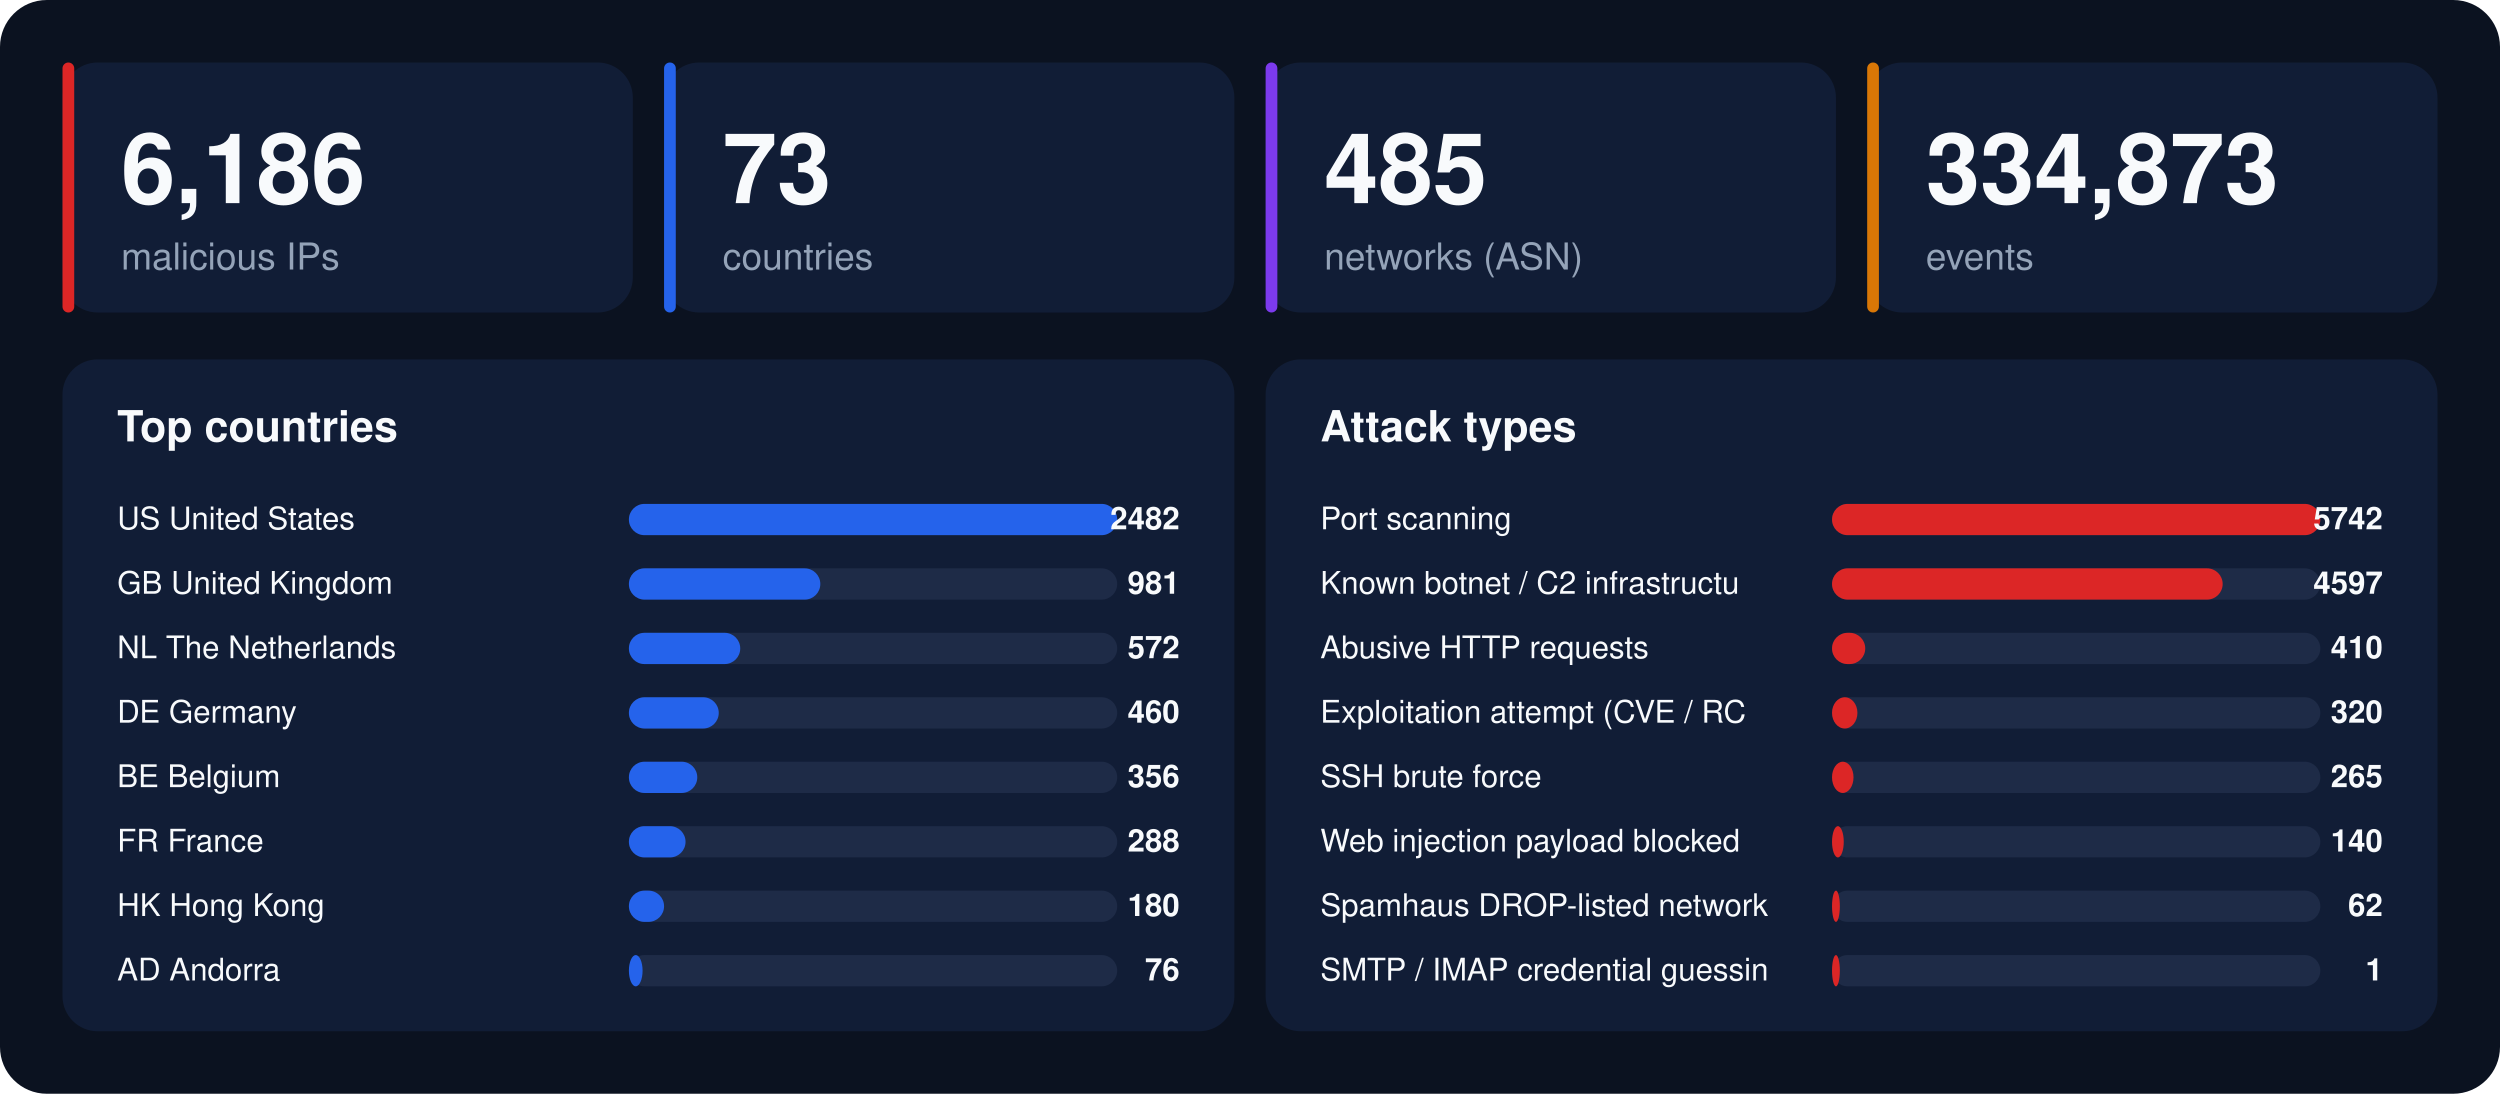
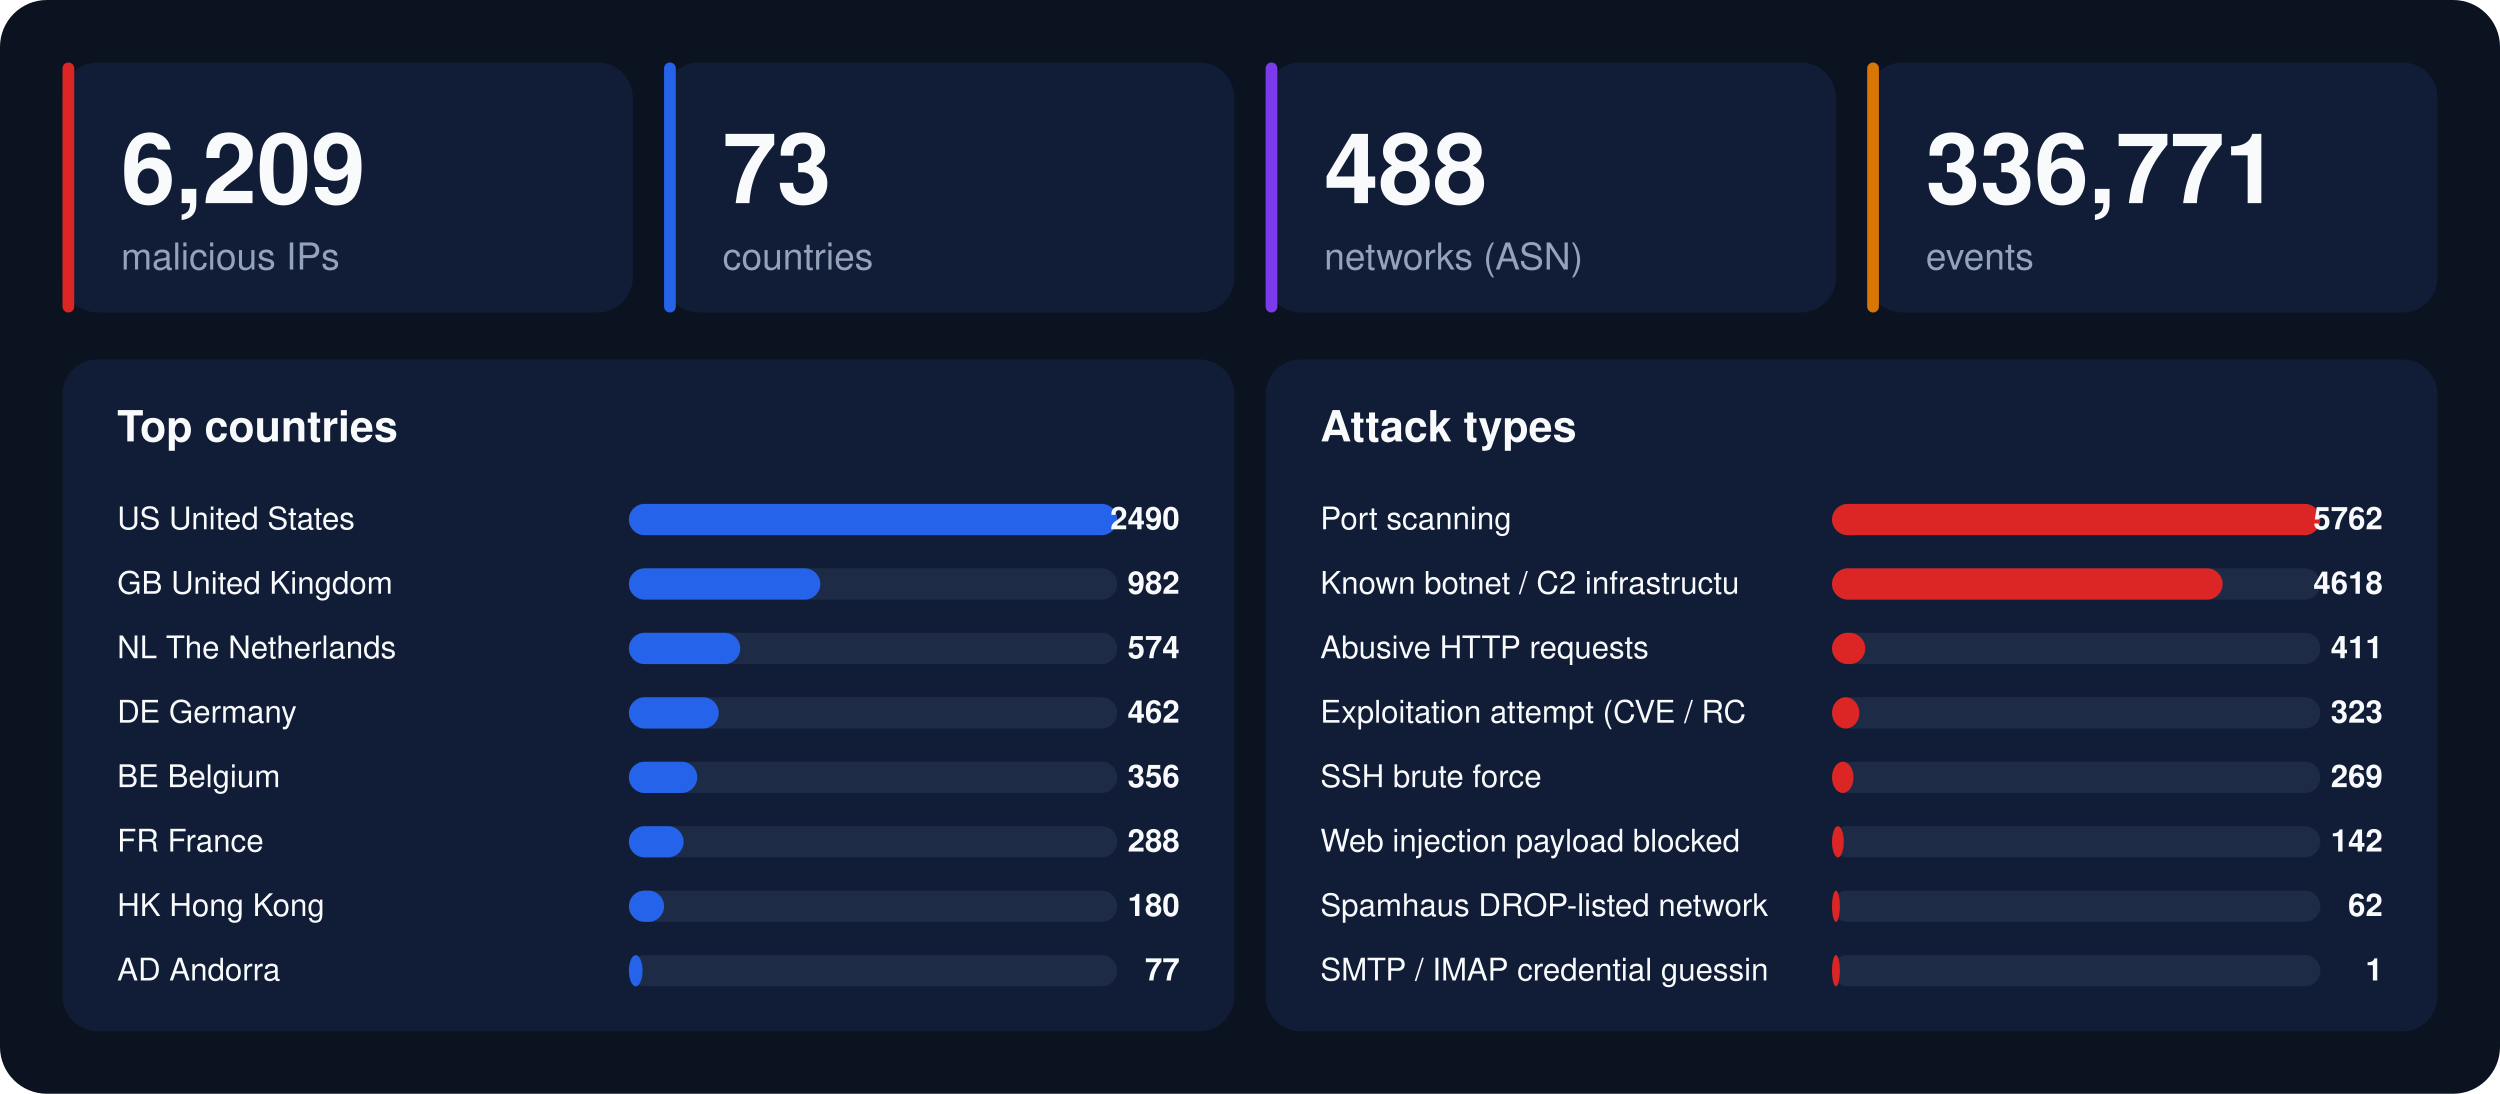
<svg xmlns="http://www.w3.org/2000/svg" width="1280" height="560" viewBox="0 0 1280 560" font-family="-apple-system,BlinkMacSystemFont,'Segoe UI',Helvetica,Arial,sans-serif">
  <rect width="1280" height="560" rx="24" fill="#0b1220" />
  <rect x="32" y="32" width="292" height="128" rx="18" fill="#111d36" />
  <rect x="32" y="32" width="6" height="128" rx="3" fill="#dc2626" />
-   <text x="62" y="104" font-size="50" font-weight="800" fill="#f8fafc">6,186</text>
+   <text x="62" y="104" font-size="50" font-weight="800" fill="#f8fafc">6,209</text>
  <text x="62" y="138" font-size="19" fill="#94a3b8">malicious IPs</text>
  <rect x="340" y="32" width="292" height="128" rx="18" fill="#111d36" />
  <rect x="340" y="32" width="6" height="128" rx="3" fill="#2563eb" />
  <text x="370" y="104" font-size="50" font-weight="800" fill="#f8fafc">73</text>
  <text x="370" y="138" font-size="19" fill="#94a3b8">countries</text>
  <rect x="648" y="32" width="292" height="128" rx="18" fill="#111d36" />
  <rect x="648" y="32" width="6" height="128" rx="3" fill="#7c3aed" />
-   <text x="678" y="104" font-size="50" font-weight="800" fill="#f8fafc">485</text>
+   <text x="678" y="104" font-size="50" font-weight="800" fill="#f8fafc">488</text>
  <text x="678" y="138" font-size="19" fill="#94a3b8">networks (ASN)</text>
  <rect x="956" y="32" width="292" height="128" rx="18" fill="#111d36" />
  <rect x="956" y="32" width="6" height="128" rx="3" fill="#d97706" />
-   <text x="986" y="104" font-size="50" font-weight="800" fill="#f8fafc">334,873</text>
+   <text x="986" y="104" font-size="50" font-weight="800" fill="#f8fafc">336,771</text>
  <text x="986" y="138" font-size="19" fill="#94a3b8">events</text>
  <rect x="32" y="184" width="600" height="344" rx="18" fill="#111d36" />
  <text x="60" y="226" font-size="22" font-weight="700" fill="#f8fafc">Top countries</text>
  <text x="60" y="271" font-size="16" fill="#f8fafc">US  United States</text>
  <rect x="322" y="258" width="250" height="16" rx="8" fill="#1e2b47" />
  <rect x="322" y="258" width="250" height="16" rx="8" fill="#2563eb" />
-   <text x="604" y="271" font-size="16" font-weight="700" text-anchor="end" fill="#f8fafc">2482</text>
+   <text x="604" y="271" font-size="16" font-weight="700" text-anchor="end" fill="#f8fafc">2490</text>
  <text x="60" y="304" font-size="16" fill="#f8fafc">GB  United Kingdom</text>
  <rect x="322" y="291" width="250" height="16" rx="8" fill="#1e2b47" />
  <rect x="322" y="291" width="98" height="16" rx="8" fill="#2563eb" />
-   <text x="604" y="304" font-size="16" font-weight="700" text-anchor="end" fill="#f8fafc">981</text>
+   <text x="604" y="304" font-size="16" font-weight="700" text-anchor="end" fill="#f8fafc">982</text>
  <text x="60" y="337" font-size="16" fill="#f8fafc">NL  The Netherlands</text>
  <rect x="322" y="324" width="250" height="16" rx="8" fill="#1e2b47" />
  <rect x="322" y="324" width="57" height="16" rx="8" fill="#2563eb" />
-   <text x="604" y="337" font-size="16" font-weight="700" text-anchor="end" fill="#f8fafc">572</text>
+   <text x="604" y="337" font-size="16" font-weight="700" text-anchor="end" fill="#f8fafc">574</text>
  <text x="60" y="370" font-size="16" fill="#f8fafc">DE  Germany</text>
  <rect x="322" y="357" width="250" height="16" rx="8" fill="#1e2b47" />
  <rect x="322" y="357" width="46" height="16" rx="8" fill="#2563eb" />
-   <text x="604" y="370" font-size="16" font-weight="700" text-anchor="end" fill="#f8fafc">460</text>
+   <text x="604" y="370" font-size="16" font-weight="700" text-anchor="end" fill="#f8fafc">462</text>
  <text x="60" y="403" font-size="16" fill="#f8fafc">BE  Belgium</text>
  <rect x="322" y="390" width="250" height="16" rx="8" fill="#1e2b47" />
  <rect x="322" y="390" width="35" height="16" rx="8" fill="#2563eb" />
  <text x="604" y="403" font-size="16" font-weight="700" text-anchor="end" fill="#f8fafc">356</text>
  <text x="60" y="436" font-size="16" fill="#f8fafc">FR  France</text>
  <rect x="322" y="423" width="250" height="16" rx="8" fill="#1e2b47" />
-   <rect x="322" y="423" width="29" height="16" rx="8" fill="#2563eb" />
+   <rect x="322" y="423" width="28" height="16" rx="8" fill="#2563eb" />
  <text x="604" y="436" font-size="16" font-weight="700" text-anchor="end" fill="#f8fafc">288</text>
  <text x="60" y="469" font-size="16" fill="#f8fafc">HK  Hong Kong</text>
  <rect x="322" y="456" width="250" height="16" rx="8" fill="#1e2b47" />
  <rect x="322" y="456" width="18" height="16" rx="8" fill="#2563eb" />
  <text x="604" y="469" font-size="16" font-weight="700" text-anchor="end" fill="#f8fafc">180</text>
  <text x="60" y="502" font-size="16" fill="#f8fafc">AD  Andorra</text>
  <rect x="322" y="489" width="250" height="16" rx="8" fill="#1e2b47" />
  <rect x="322" y="489" width="7" height="16" rx="8" fill="#2563eb" />
-   <text x="604" y="502" font-size="16" font-weight="700" text-anchor="end" fill="#f8fafc">76</text>
+   <text x="604" y="502" font-size="16" font-weight="700" text-anchor="end" fill="#f8fafc">77</text>
  <rect x="648" y="184" width="600" height="344" rx="18" fill="#111d36" />
  <text x="676" y="226" font-size="22" font-weight="700" fill="#f8fafc">Attack types</text>
  <text x="676" y="271" font-size="16" fill="#f8fafc">Port scanning</text>
  <rect x="938" y="258" width="250" height="16" rx="8" fill="#1e2b47" />
  <rect x="938" y="258" width="250" height="16" rx="8" fill="#dc2626" />
-   <text x="1220" y="271" font-size="16" font-weight="700" text-anchor="end" fill="#f8fafc">5742</text>
+   <text x="1220" y="271" font-size="16" font-weight="700" text-anchor="end" fill="#f8fafc">5762</text>
  <text x="676" y="304" font-size="16" fill="#f8fafc">Known botnet / C2 infrastructu</text>
  <rect x="938" y="291" width="250" height="16" rx="8" fill="#1e2b47" />
  <rect x="938" y="291" width="200" height="16" rx="8" fill="#dc2626" />
-   <text x="1220" y="304" font-size="16" font-weight="700" text-anchor="end" fill="#f8fafc">4597</text>
+   <text x="1220" y="304" font-size="16" font-weight="700" text-anchor="end" fill="#f8fafc">4618</text>
  <text x="676" y="337" font-size="16" fill="#f8fafc">Abusive HTTP requests</text>
  <rect x="938" y="324" width="250" height="16" rx="8" fill="#1e2b47" />
  <rect x="938" y="324" width="17" height="16" rx="8" fill="#dc2626" />
-   <text x="1220" y="337" font-size="16" font-weight="700" text-anchor="end" fill="#f8fafc">410</text>
+   <text x="1220" y="337" font-size="16" font-weight="700" text-anchor="end" fill="#f8fafc">411</text>
  <text x="676" y="370" font-size="16" fill="#f8fafc">Exploitation attempt (CVE / RC</text>
  <rect x="938" y="357" width="250" height="16" rx="8" fill="#1e2b47" />
-   <rect x="938" y="357" width="13" height="16" rx="8" fill="#dc2626" />
-   <text x="1220" y="370" font-size="16" font-weight="700" text-anchor="end" fill="#f8fafc">320</text>
+   <rect x="938" y="357" width="14" height="16" rx="8" fill="#dc2626" />
+   <text x="1220" y="370" font-size="16" font-weight="700" text-anchor="end" fill="#f8fafc">323</text>
  <text x="676" y="403" font-size="16" fill="#f8fafc">SSH brute force</text>
  <rect x="938" y="390" width="250" height="16" rx="8" fill="#1e2b47" />
  <rect x="938" y="390" width="11" height="16" rx="8" fill="#dc2626" />
-   <text x="1220" y="403" font-size="16" font-weight="700" text-anchor="end" fill="#f8fafc">265</text>
+   <text x="1220" y="403" font-size="16" font-weight="700" text-anchor="end" fill="#f8fafc">269</text>
  <text x="676" y="436" font-size="16" fill="#f8fafc">Web injection payload blocked </text>
  <rect x="938" y="423" width="250" height="16" rx="8" fill="#1e2b47" />
  <rect x="938" y="423" width="6" height="16" rx="8" fill="#dc2626" />
-   <text x="1220" y="436" font-size="16" font-weight="700" text-anchor="end" fill="#f8fafc">140</text>
+   <text x="1220" y="436" font-size="16" font-weight="700" text-anchor="end" fill="#f8fafc">142</text>
  <text x="676" y="469" font-size="16" fill="#f8fafc">Spamhaus DROP-listed network</text>
  <rect x="938" y="456" width="250" height="16" rx="8" fill="#1e2b47" />
  <rect x="938" y="456" width="4" height="16" rx="8" fill="#dc2626" />
  <text x="1220" y="469" font-size="16" font-weight="700" text-anchor="end" fill="#f8fafc">62</text>
  <text x="676" y="502" font-size="16" fill="#f8fafc">SMTP / IMAP credential guessin</text>
  <rect x="938" y="489" width="250" height="16" rx="8" fill="#1e2b47" />
  <rect x="938" y="489" width="4" height="16" rx="8" fill="#dc2626" />
  <text x="1220" y="502" font-size="16" font-weight="700" text-anchor="end" fill="#f8fafc">1</text>
</svg>
